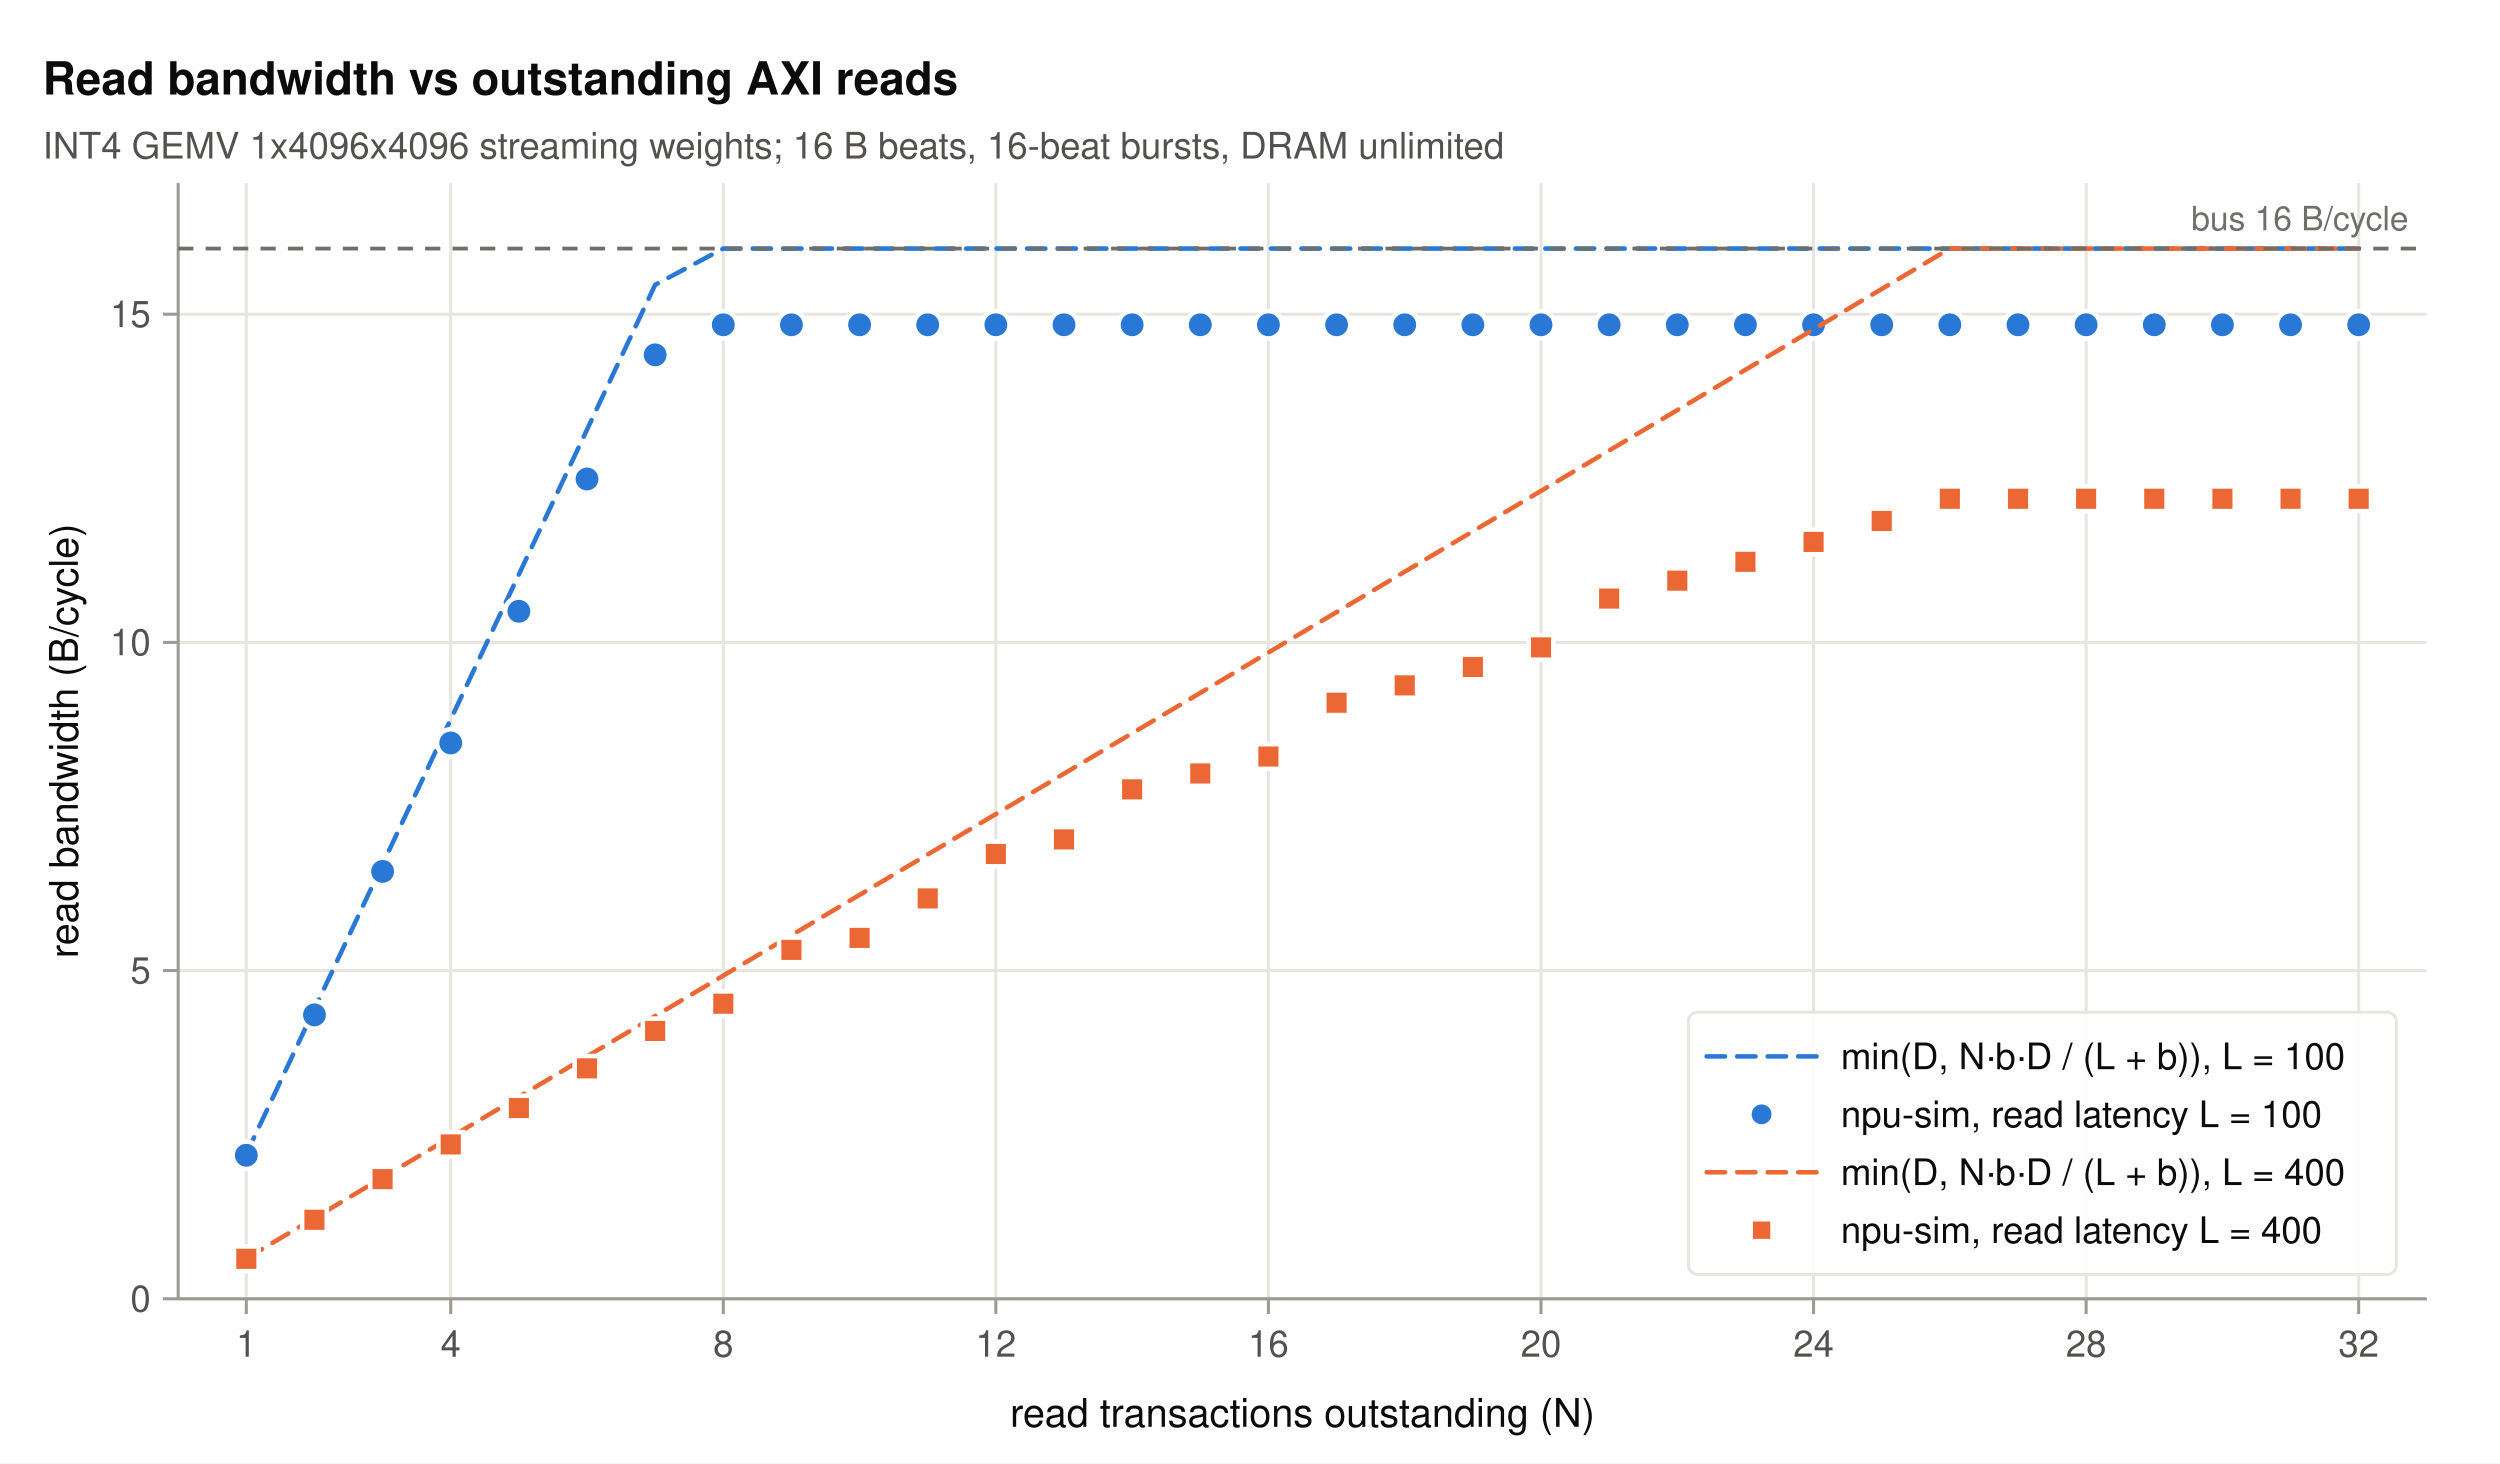
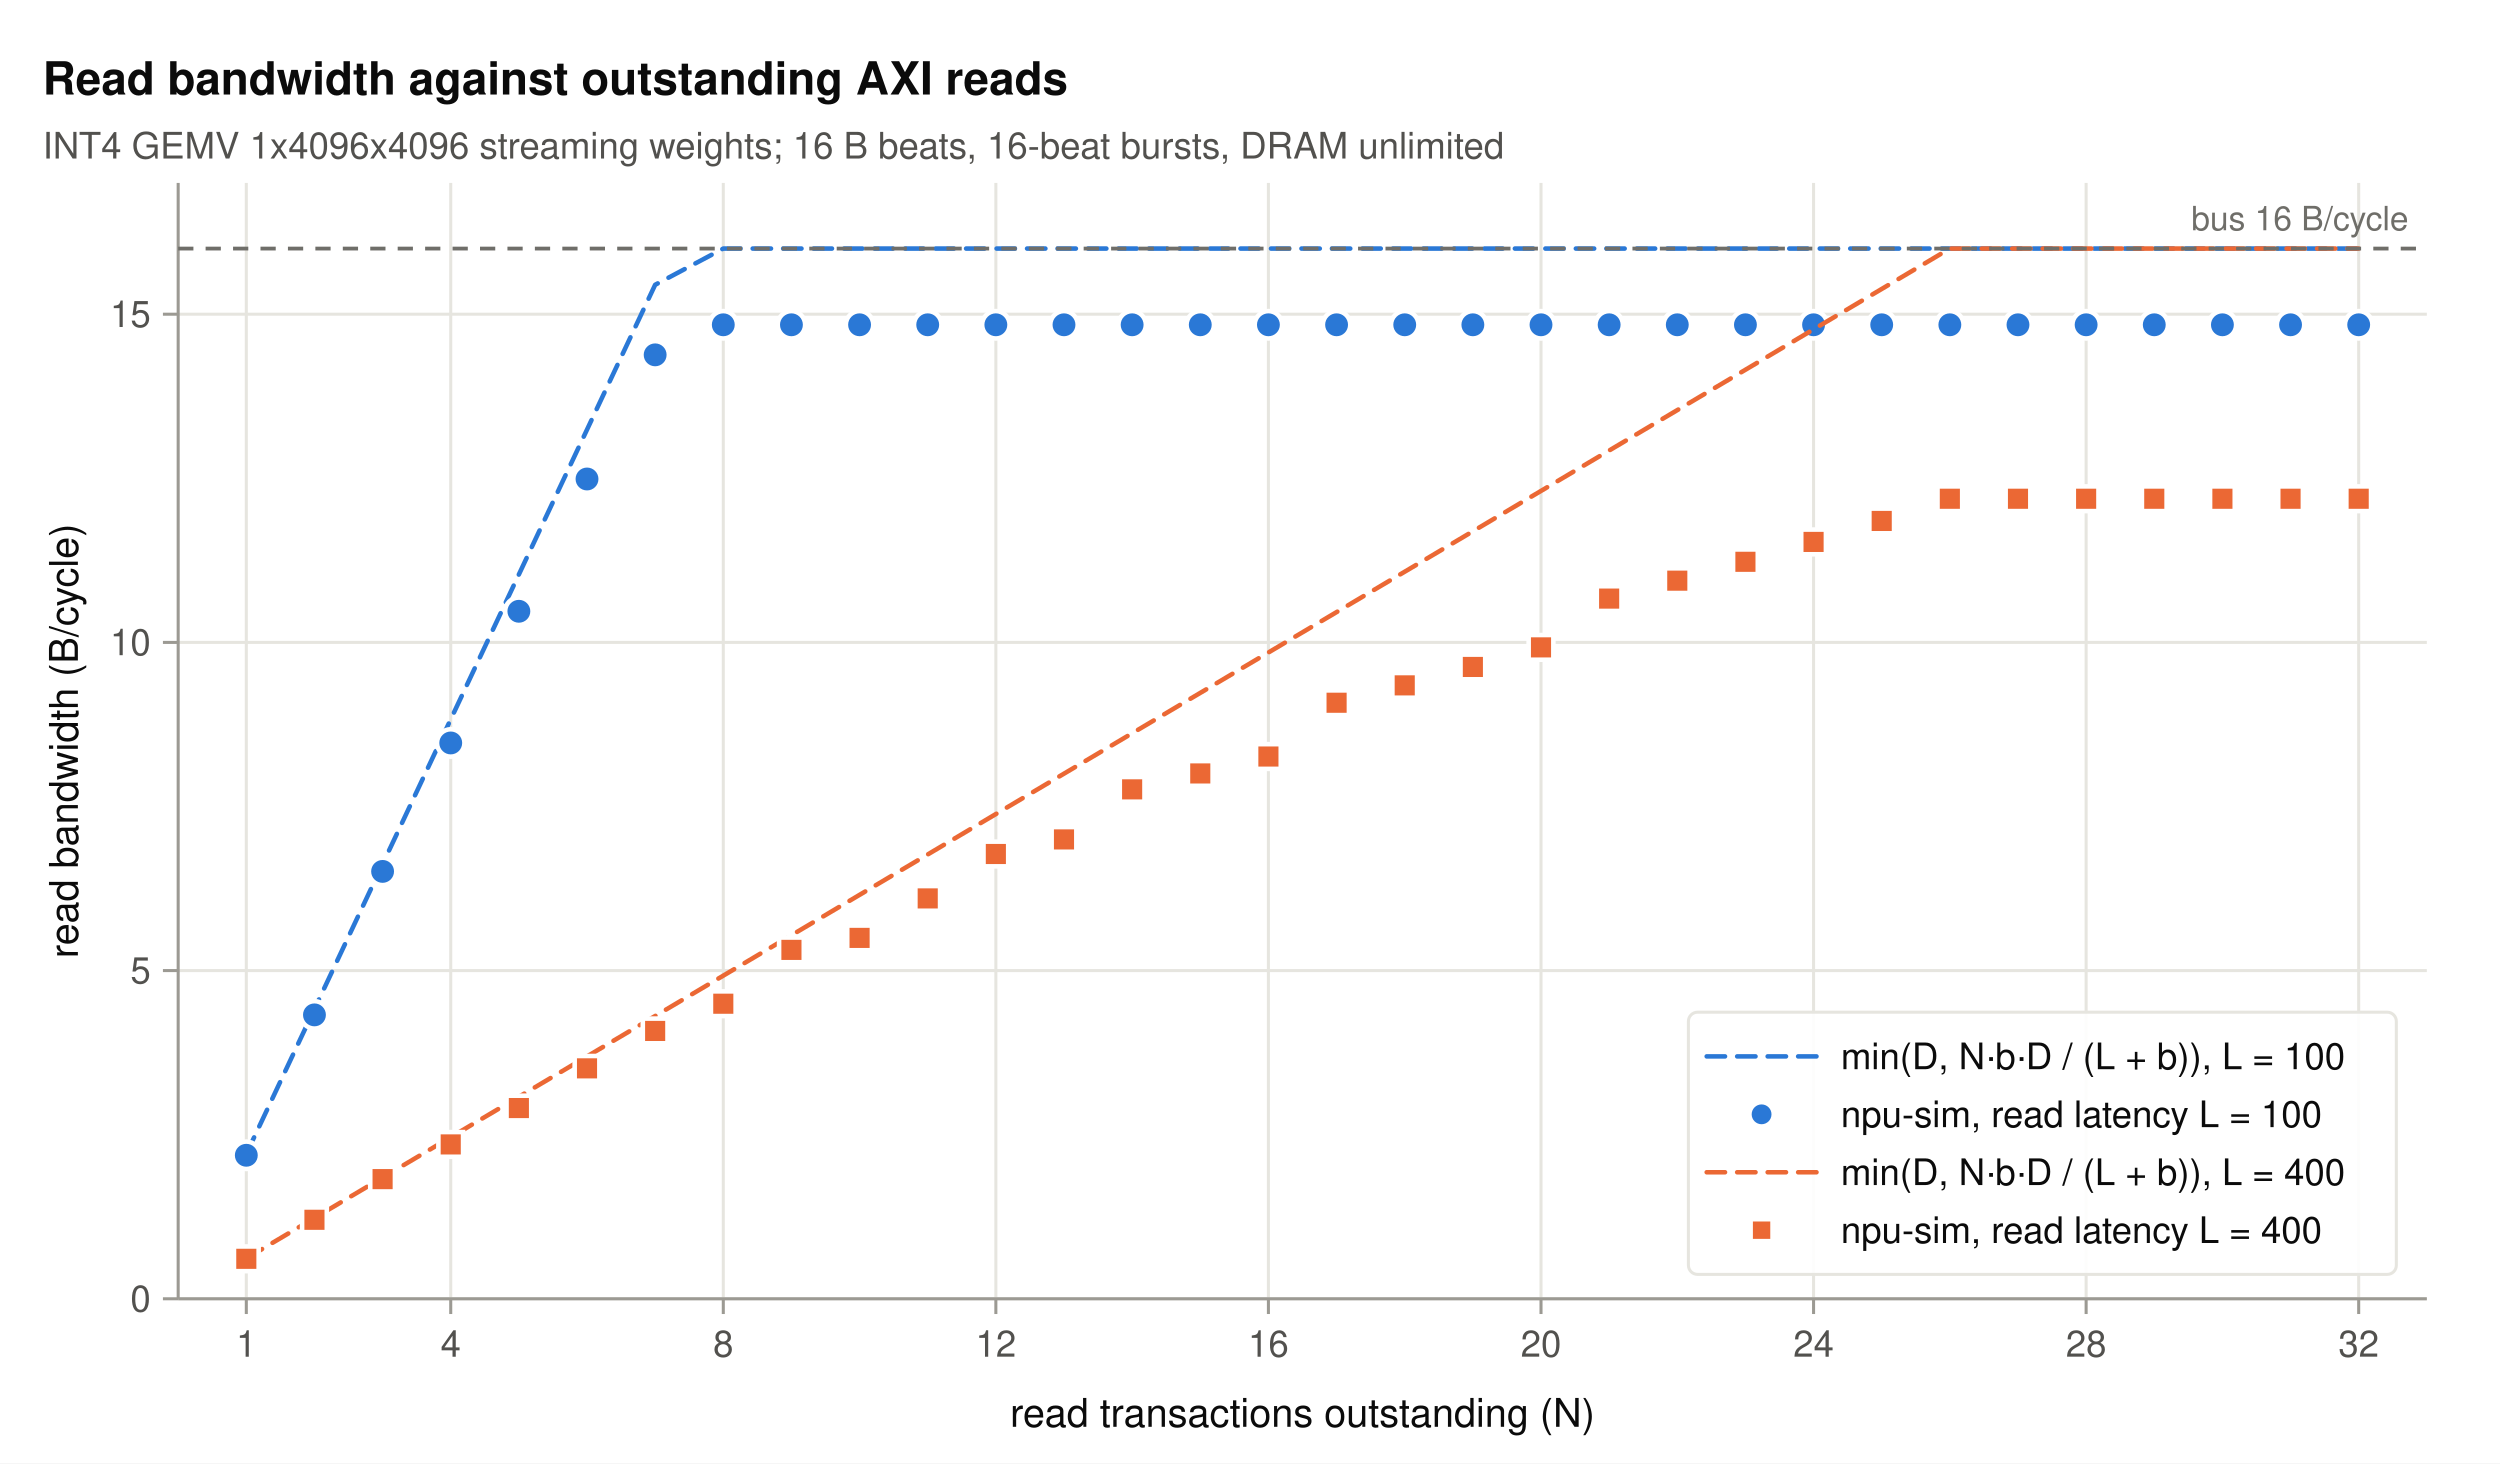
<svg xmlns="http://www.w3.org/2000/svg" width="820" height="480" viewBox="0 0 820 480" font-family="system-ui, -apple-system, 'Segoe UI', Helvetica, Arial, sans-serif">
  <rect width="820" height="480" fill="#ffffff" />
  <defs>
    <clipPath id="s3-plot">
      <rect x="58.44" y="58" width="739.56" height="368" />
    </clipPath>
  </defs>
-   <text x="14" y="31" font-size="15" fill="#0b0b0b" font-weight="600">Read bandwidth vs outstanding AXI reads</text>
+   <text x="14" y="31" font-size="15" fill="#0b0b0b" font-weight="600">Read bandwidth against outstanding AXI reads</text>
  <text x="14" y="52" font-size="12" fill="#52514e">INT4 GEMV 1x4096x4096 streaming weights; 16 B beats, 16-beat bursts, DRAM unlimited</text>
  <g stroke="#e6e5df" stroke-width="1" fill="none">
    <line x1="58.44" y1="426" x2="796" y2="426" />
    <line x1="58.44" y1="318.35" x2="796" y2="318.35" />
    <line x1="58.44" y1="210.71" x2="796" y2="210.71" />
    <line x1="58.44" y1="103.06" x2="796" y2="103.06" />
    <line x1="80.79" y1="60" x2="80.79" y2="426" />
    <line x1="147.84" y1="60" x2="147.84" y2="426" />
    <line x1="237.24" y1="60" x2="237.24" y2="426" />
    <line x1="326.64" y1="60" x2="326.64" y2="426" />
    <line x1="416.04" y1="60" x2="416.04" y2="426" />
    <line x1="505.45" y1="60" x2="505.45" y2="426" />
    <line x1="594.85" y1="60" x2="594.85" y2="426" />
    <line x1="684.25" y1="60" x2="684.25" y2="426" />
    <line x1="773.65" y1="60" x2="773.65" y2="426" />
  </g>
  <g stroke="#9c9a93" stroke-width="1" fill="none">
    <line x1="58.44" y1="426" x2="796" y2="426" />
    <line x1="58.44" y1="60" x2="58.44" y2="426" />
    <line x1="80.79" y1="426" x2="80.79" y2="431" />
    <line x1="147.84" y1="426" x2="147.84" y2="431" />
    <line x1="237.24" y1="426" x2="237.24" y2="431" />
    <line x1="326.64" y1="426" x2="326.64" y2="431" />
    <line x1="416.04" y1="426" x2="416.04" y2="431" />
    <line x1="505.45" y1="426" x2="505.45" y2="431" />
    <line x1="594.85" y1="426" x2="594.85" y2="431" />
    <line x1="684.25" y1="426" x2="684.25" y2="431" />
    <line x1="773.65" y1="426" x2="773.65" y2="431" />
    <line x1="53.44" y1="426" x2="58.44" y2="426" />
    <line x1="53.44" y1="318.35" x2="58.44" y2="318.35" />
    <line x1="53.44" y1="210.71" x2="58.44" y2="210.71" />
    <line x1="53.44" y1="103.06" x2="58.44" y2="103.06" />
  </g>
  <g style="font-variant-numeric: tabular-nums">
    <text x="80.79" y="445" font-size="12" fill="#52514e" text-anchor="middle">1</text>
    <text x="147.84" y="445" font-size="12" fill="#52514e" text-anchor="middle">4</text>
    <text x="237.24" y="445" font-size="12" fill="#52514e" text-anchor="middle">8</text>
    <text x="326.64" y="445" font-size="12" fill="#52514e" text-anchor="middle">12</text>
    <text x="416.04" y="445" font-size="12" fill="#52514e" text-anchor="middle">16</text>
    <text x="505.45" y="445" font-size="12" fill="#52514e" text-anchor="middle">20</text>
    <text x="594.85" y="445" font-size="12" fill="#52514e" text-anchor="middle">24</text>
    <text x="684.25" y="445" font-size="12" fill="#52514e" text-anchor="middle">28</text>
    <text x="773.65" y="445" font-size="12" fill="#52514e" text-anchor="middle">32</text>
    <text x="49.44" y="430.2" font-size="12" fill="#52514e" text-anchor="end">0</text>
    <text x="49.44" y="322.55" font-size="12" fill="#52514e" text-anchor="end">5</text>
    <text x="49.44" y="214.91" font-size="12" fill="#52514e" text-anchor="end">10</text>
    <text x="49.44" y="107.26" font-size="12" fill="#52514e" text-anchor="end">15</text>
  </g>
  <text x="427.22" y="468" font-size="13" fill="#0b0b0b" text-anchor="middle">read transactions outstanding (N)</text>
  <text x="21.2" y="243" font-size="13" fill="#0b0b0b" text-anchor="middle" dominant-baseline="middle" transform="rotate(-90 21.2 243)">read bandwidth (B/cycle)</text>
  <g clip-path="url(#s3-plot)">
    <path d="M80.79,378.49 L103.14,330.97 L125.49,283.46 L147.84,235.95 L170.19,188.43 L192.54,140.92 L214.89,93.41 L237.24,81.53 L259.59,81.53 L281.94,81.53 L304.29,81.53 L326.64,81.53 L348.99,81.53 L371.34,81.53 L393.69,81.53 L416.04,81.53 L438.4,81.53 L460.75,81.53 L483.1,81.53 L505.45,81.53 L527.8,81.53 L550.15,81.53 L572.5,81.53 L594.85,81.53 L617.2,81.53 L639.55,81.53 L661.9,81.53 L684.25,81.53 L706.6,81.53 L728.95,81.53 L751.3,81.53 L773.65,81.53" fill="none" stroke="#2a78d6" stroke-width="1.5" stroke-linejoin="round" stroke-linecap="round" stroke-dasharray="6 4" />
    <circle cx="80.79" cy="378.93" r="4.5" fill="#2a78d6" stroke="#ffffff" stroke-width="1.5" />
    <circle cx="103.14" cy="332.88" r="4.5" fill="#2a78d6" stroke="#ffffff" stroke-width="1.5" />
    <circle cx="125.49" cy="285.82" r="4.5" fill="#2a78d6" stroke="#ffffff" stroke-width="1.5" />
    <circle cx="147.84" cy="243.69" r="4.5" fill="#2a78d6" stroke="#ffffff" stroke-width="1.5" />
    <circle cx="170.19" cy="200.5" r="4.5" fill="#2a78d6" stroke="#ffffff" stroke-width="1.5" />
    <circle cx="192.54" cy="157.11" r="4.5" fill="#2a78d6" stroke="#ffffff" stroke-width="1.5" />
    <circle cx="214.89" cy="116.39" r="4.5" fill="#2a78d6" stroke="#ffffff" stroke-width="1.5" />
    <circle cx="237.24" cy="106.53" r="4.5" fill="#2a78d6" stroke="#ffffff" stroke-width="1.5" />
    <circle cx="259.59" cy="106.53" r="4.5" fill="#2a78d6" stroke="#ffffff" stroke-width="1.5" />
    <circle cx="281.94" cy="106.53" r="4.5" fill="#2a78d6" stroke="#ffffff" stroke-width="1.5" />
    <circle cx="304.29" cy="106.53" r="4.5" fill="#2a78d6" stroke="#ffffff" stroke-width="1.5" />
    <circle cx="326.64" cy="106.53" r="4.5" fill="#2a78d6" stroke="#ffffff" stroke-width="1.5" />
    <circle cx="348.99" cy="106.53" r="4.5" fill="#2a78d6" stroke="#ffffff" stroke-width="1.5" />
    <circle cx="371.34" cy="106.53" r="4.5" fill="#2a78d6" stroke="#ffffff" stroke-width="1.5" />
    <circle cx="393.69" cy="106.53" r="4.5" fill="#2a78d6" stroke="#ffffff" stroke-width="1.5" />
    <circle cx="416.04" cy="106.53" r="4.5" fill="#2a78d6" stroke="#ffffff" stroke-width="1.5" />
    <circle cx="438.4" cy="106.53" r="4.5" fill="#2a78d6" stroke="#ffffff" stroke-width="1.5" />
    <circle cx="460.75" cy="106.53" r="4.5" fill="#2a78d6" stroke="#ffffff" stroke-width="1.5" />
    <circle cx="483.1" cy="106.53" r="4.5" fill="#2a78d6" stroke="#ffffff" stroke-width="1.5" />
    <circle cx="505.45" cy="106.53" r="4.5" fill="#2a78d6" stroke="#ffffff" stroke-width="1.5" />
    <circle cx="527.8" cy="106.53" r="4.5" fill="#2a78d6" stroke="#ffffff" stroke-width="1.5" />
    <circle cx="550.15" cy="106.53" r="4.5" fill="#2a78d6" stroke="#ffffff" stroke-width="1.5" />
    <circle cx="572.5" cy="106.53" r="4.5" fill="#2a78d6" stroke="#ffffff" stroke-width="1.5" />
    <circle cx="594.85" cy="106.53" r="4.5" fill="#2a78d6" stroke="#ffffff" stroke-width="1.5" />
    <circle cx="617.2" cy="106.53" r="4.5" fill="#2a78d6" stroke="#ffffff" stroke-width="1.5" />
    <circle cx="639.55" cy="106.53" r="4.5" fill="#2a78d6" stroke="#ffffff" stroke-width="1.5" />
    <circle cx="661.9" cy="106.53" r="4.5" fill="#2a78d6" stroke="#ffffff" stroke-width="1.5" />
    <circle cx="684.25" cy="106.53" r="4.5" fill="#2a78d6" stroke="#ffffff" stroke-width="1.5" />
    <circle cx="706.6" cy="106.53" r="4.5" fill="#2a78d6" stroke="#ffffff" stroke-width="1.5" />
    <circle cx="728.95" cy="106.53" r="4.5" fill="#2a78d6" stroke="#ffffff" stroke-width="1.5" />
    <circle cx="751.3" cy="106.53" r="4.5" fill="#2a78d6" stroke="#ffffff" stroke-width="1.5" />
    <circle cx="773.65" cy="106.53" r="4.5" fill="#2a78d6" stroke="#ffffff" stroke-width="1.5" />
    <path d="M80.79,412.75 L103.14,399.5 L125.49,386.25 L147.84,373 L170.19,359.76 L192.54,346.51 L214.89,333.26 L237.24,320.01 L259.59,306.76 L281.94,293.51 L304.29,280.26 L326.64,267.01 L348.99,253.76 L371.34,240.52 L393.69,227.27 L416.04,214.02 L438.4,200.77 L460.75,187.52 L483.1,174.27 L505.45,161.02 L527.8,147.77 L550.15,134.52 L572.5,121.28 L594.85,108.03 L617.2,94.78 L639.55,81.53 L661.9,81.53 L684.25,81.53 L706.6,81.53 L728.95,81.53 L751.3,81.53 L773.65,81.53" fill="none" stroke="#eb6834" stroke-width="1.5" stroke-linejoin="round" stroke-linecap="round" stroke-dasharray="6 4" />
    <rect x="76.74" y="408.84" width="8.1" height="8.1" fill="#eb6834" stroke="#ffffff" stroke-width="1.5" />
    <rect x="99.09" y="396.04" width="8.1" height="8.1" fill="#eb6834" stroke="#ffffff" stroke-width="1.5" />
    <rect x="121.44" y="382.7" width="8.1" height="8.1" fill="#eb6834" stroke="#ffffff" stroke-width="1.5" />
    <rect x="143.79" y="371.32" width="8.1" height="8.1" fill="#eb6834" stroke="#ffffff" stroke-width="1.5" />
    <rect x="166.14" y="359.39" width="8.1" height="8.1" fill="#eb6834" stroke="#ffffff" stroke-width="1.5" />
    <rect x="188.49" y="346.37" width="8.1" height="8.1" fill="#eb6834" stroke="#ffffff" stroke-width="1.5" />
    <rect x="210.84" y="334.1" width="8.1" height="8.1" fill="#eb6834" stroke="#ffffff" stroke-width="1.5" />
    <rect x="233.19" y="325.17" width="8.1" height="8.1" fill="#eb6834" stroke="#ffffff" stroke-width="1.5" />
    <rect x="255.54" y="307.51" width="8.1" height="8.1" fill="#eb6834" stroke="#ffffff" stroke-width="1.5" />
    <rect x="277.89" y="303.58" width="8.1" height="8.1" fill="#eb6834" stroke="#ffffff" stroke-width="1.5" />
    <rect x="300.24" y="290.63" width="8.1" height="8.1" fill="#eb6834" stroke="#ffffff" stroke-width="1.5" />
    <rect x="322.59" y="276.06" width="8.1" height="8.1" fill="#eb6834" stroke="#ffffff" stroke-width="1.5" />
    <rect x="344.94" y="271.28" width="8.1" height="8.1" fill="#eb6834" stroke="#ffffff" stroke-width="1.5" />
    <rect x="367.29" y="254.86" width="8.1" height="8.1" fill="#eb6834" stroke="#ffffff" stroke-width="1.5" />
    <rect x="389.64" y="249.64" width="8.1" height="8.1" fill="#eb6834" stroke="#ffffff" stroke-width="1.5" />
    <rect x="411.99" y="244.09" width="8.1" height="8.1" fill="#eb6834" stroke="#ffffff" stroke-width="1.5" />
    <rect x="434.35" y="226.45" width="8.1" height="8.1" fill="#eb6834" stroke="#ffffff" stroke-width="1.5" />
    <rect x="456.7" y="220.75" width="8.1" height="8.1" fill="#eb6834" stroke="#ffffff" stroke-width="1.5" />
    <rect x="479.05" y="214.71" width="8.1" height="8.1" fill="#eb6834" stroke="#ffffff" stroke-width="1.5" />
    <rect x="501.4" y="208.29" width="8.1" height="8.1" fill="#eb6834" stroke="#ffffff" stroke-width="1.5" />
    <rect x="523.75" y="192.29" width="8.1" height="8.1" fill="#eb6834" stroke="#ffffff" stroke-width="1.5" />
    <rect x="546.1" y="186.41" width="8.1" height="8.1" fill="#eb6834" stroke="#ffffff" stroke-width="1.5" />
    <rect x="568.45" y="180.22" width="8.1" height="8.1" fill="#eb6834" stroke="#ffffff" stroke-width="1.5" />
    <rect x="590.8" y="173.7" width="8.1" height="8.1" fill="#eb6834" stroke="#ffffff" stroke-width="1.5" />
    <rect x="613.15" y="166.82" width="8.1" height="8.1" fill="#eb6834" stroke="#ffffff" stroke-width="1.5" />
    <rect x="635.5" y="159.54" width="8.1" height="8.1" fill="#eb6834" stroke="#ffffff" stroke-width="1.5" />
    <rect x="657.85" y="159.54" width="8.1" height="8.1" fill="#eb6834" stroke="#ffffff" stroke-width="1.5" />
    <rect x="680.2" y="159.54" width="8.1" height="8.1" fill="#eb6834" stroke="#ffffff" stroke-width="1.5" />
    <rect x="702.55" y="159.54" width="8.1" height="8.1" fill="#eb6834" stroke="#ffffff" stroke-width="1.5" />
    <rect x="724.9" y="159.54" width="8.1" height="8.1" fill="#eb6834" stroke="#ffffff" stroke-width="1.5" />
    <rect x="747.25" y="159.54" width="8.1" height="8.1" fill="#eb6834" stroke="#ffffff" stroke-width="1.5" />
    <rect x="769.6" y="159.54" width="8.1" height="8.1" fill="#eb6834" stroke="#ffffff" stroke-width="1.5" />
    <line x1="58.44" y1="81.53" x2="796" y2="81.53" stroke="#6f6e69" stroke-width="1.25" stroke-dasharray="5 4" />
  </g>
  <text x="790" y="75.53" font-size="11" fill="#6f6e69" text-anchor="end">bus 16 B/cycle</text>
  <g transform="translate(553.8,332)">
    <rect width="232.2" height="86" rx="3" fill="#ffffff" fill-opacity="0.92" stroke="#e6e5df" />
    <line x1="6" y1="14.5" x2="42" y2="14.5" stroke="#2a78d6" stroke-width="1.5" stroke-linecap="round" stroke-dasharray="6 4" />
    <text x="50" y="18.7" font-size="12" fill="#0b0b0b">min(D, N·b·D / (L + b)), L = 100</text>
    <circle cx="24" cy="33.5" r="4" fill="#2a78d6" stroke="#ffffff" stroke-width="1.5" />
    <text x="50" y="37.7" font-size="12" fill="#0b0b0b">npu-sim, read latency L = 100</text>
    <line x1="6" y1="52.5" x2="42" y2="52.5" stroke="#eb6834" stroke-width="1.5" stroke-linecap="round" stroke-dasharray="6 4" />
    <text x="50" y="56.7" font-size="12" fill="#0b0b0b">min(D, N·b·D / (L + b)), L = 400</text>
    <rect x="20.4" y="67.9" width="7.2" height="7.2" fill="#eb6834" stroke="#ffffff" stroke-width="1.5" />
    <text x="50" y="75.7" font-size="12" fill="#0b0b0b">npu-sim, read latency L = 400</text>
  </g>
</svg>
